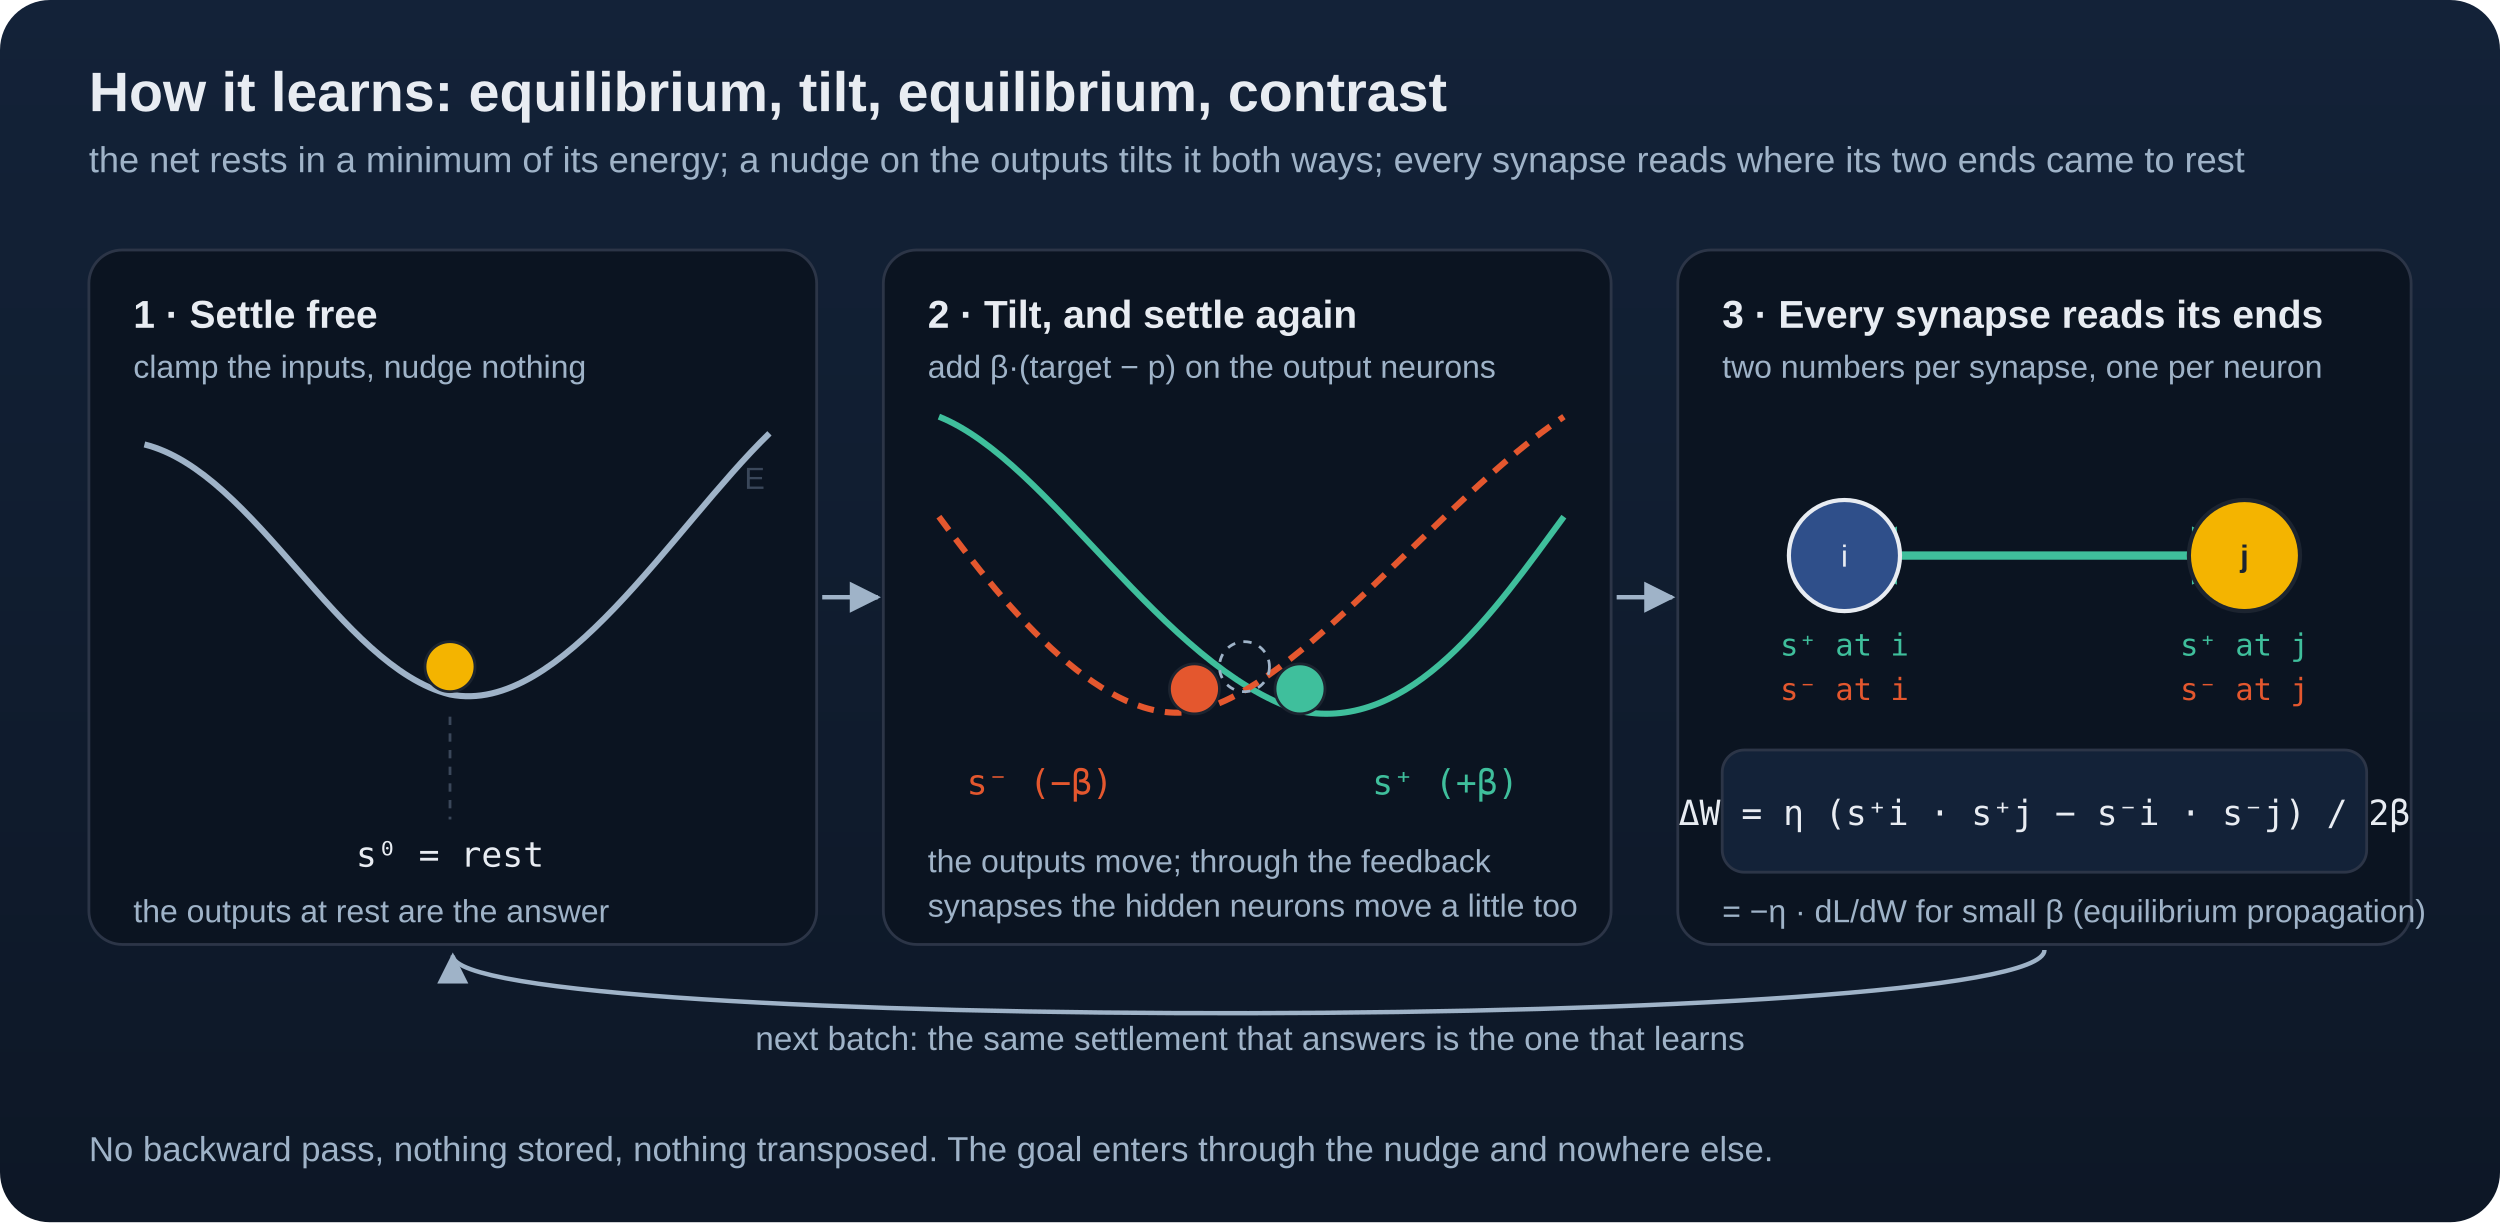
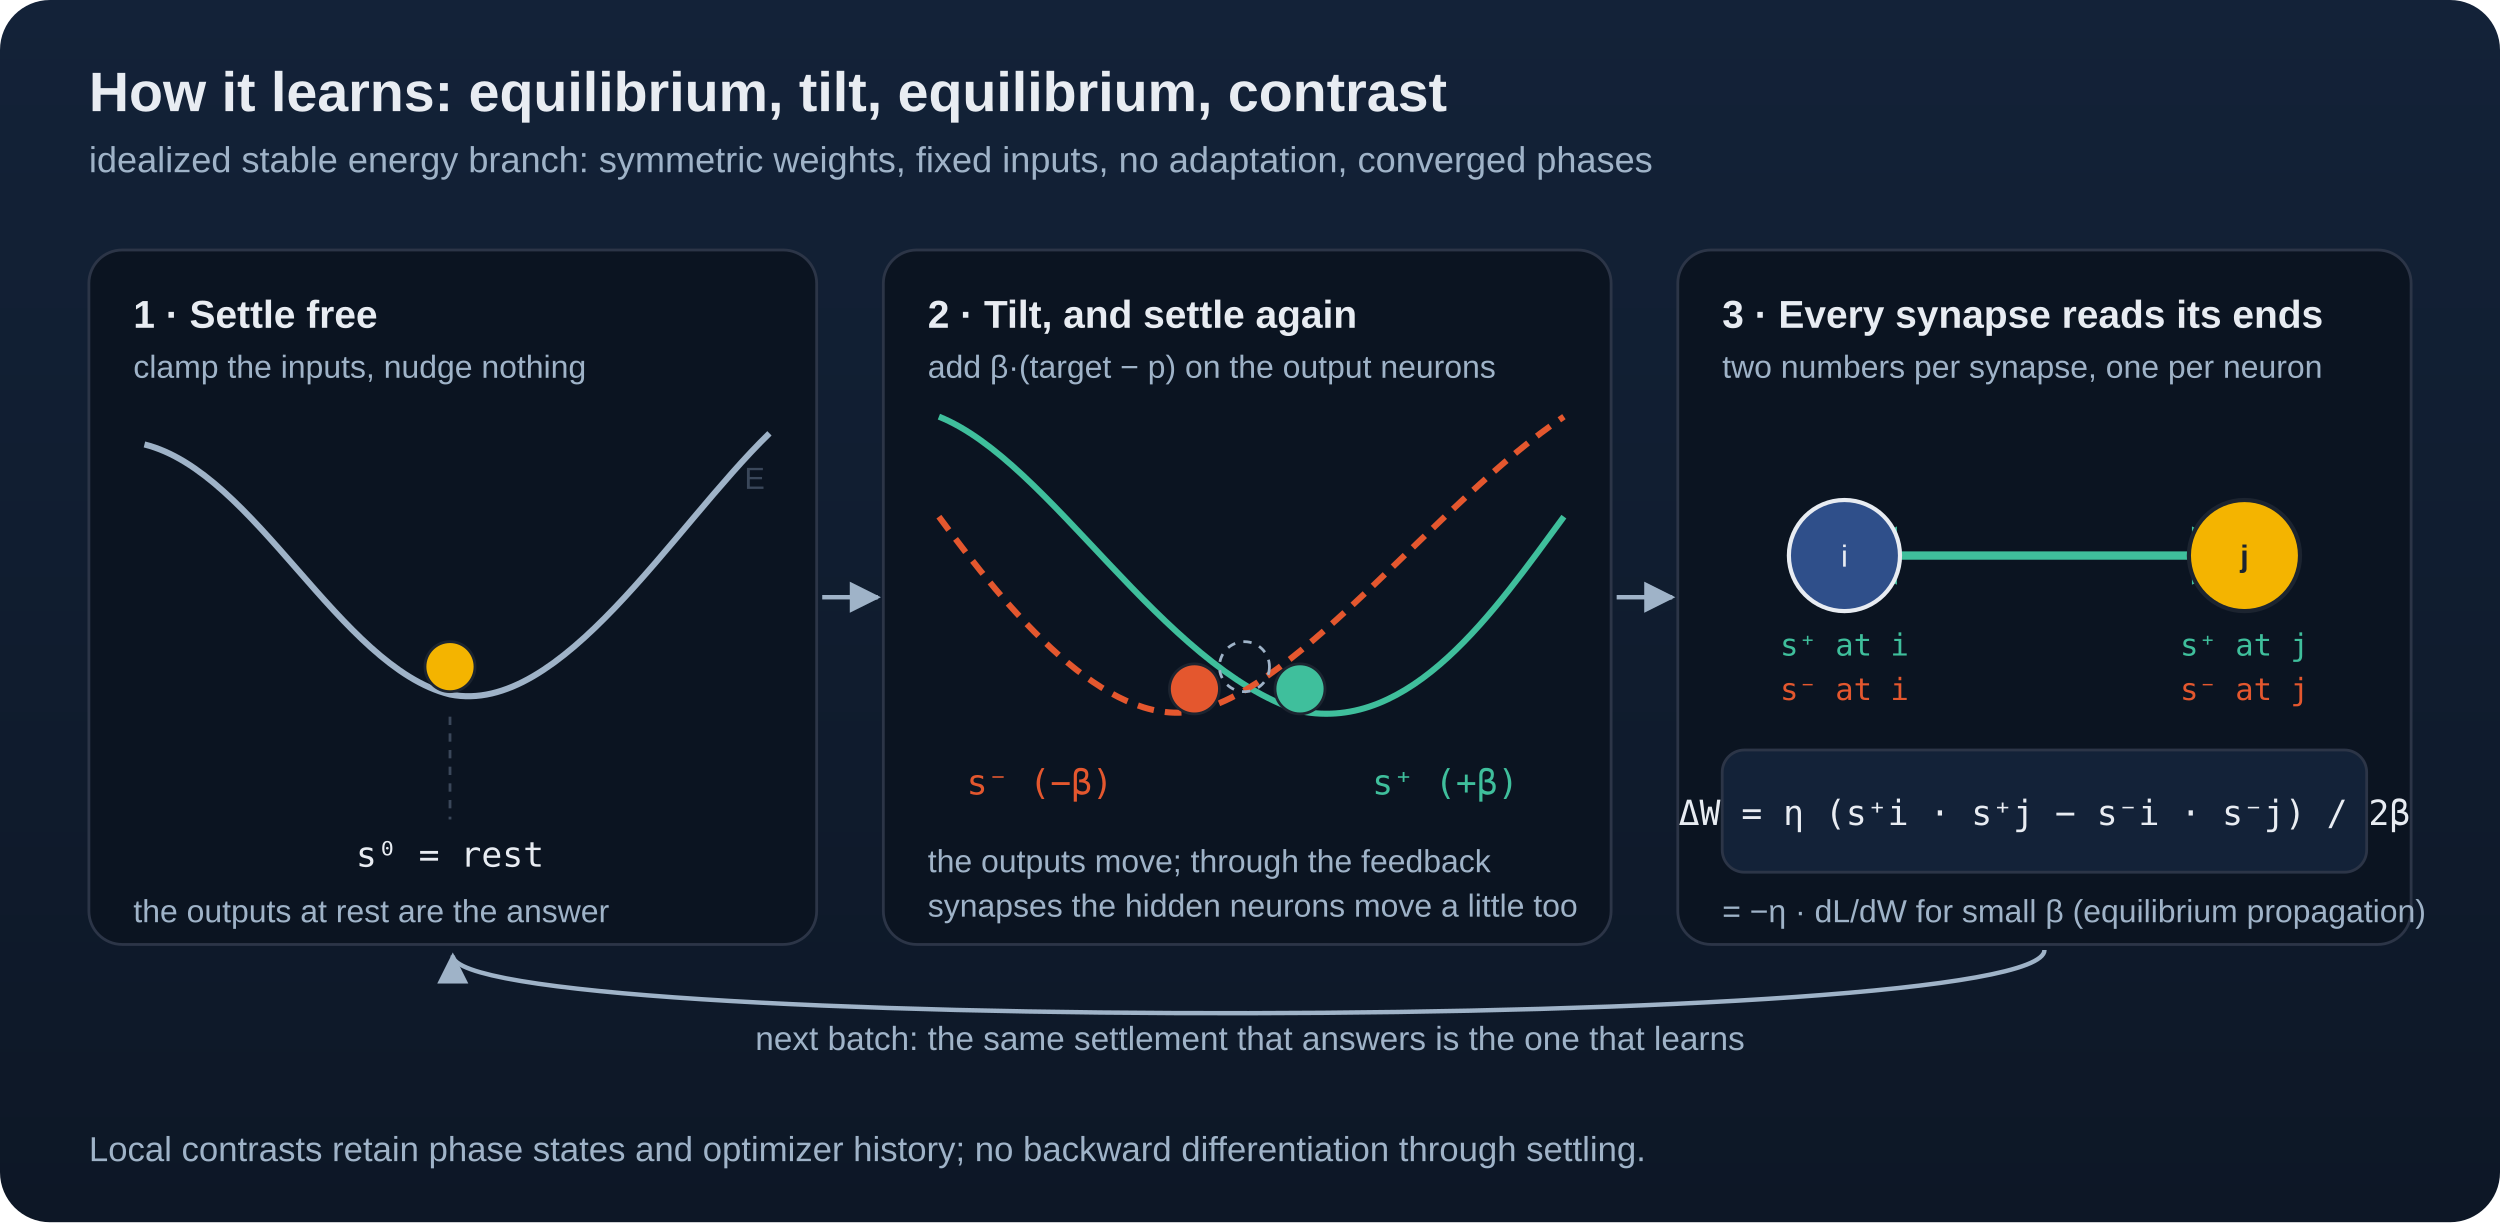
<svg xmlns="http://www.w3.org/2000/svg" width="900" height="440" viewBox="0 0 900 440" font-family="Manrope, Helvetica Neue, Arial, sans-serif">
  <defs>
    <marker id="a" viewBox="0 0 10 10" refX="9" refY="5" markerWidth="7" markerHeight="7" orient="auto-start-reverse">
      <path d="M 0 0 L 10 5 L 0 10 z" fill="#9fb3c8" />
    </marker>
    <marker id="g" viewBox="0 0 10 10" refX="9" refY="5" markerWidth="7" markerHeight="7" orient="auto-start-reverse">
      <path d="M 0 0 L 10 5 L 0 10 z" fill="#3fbf9c" />
    </marker>
    <marker id="r" viewBox="0 0 10 10" refX="9" refY="5" markerWidth="7" markerHeight="7" orient="auto-start-reverse">
      <path d="M 0 0 L 10 5 L 0 10 z" fill="#e4572e" />
    </marker>
    <linearGradient id="panel" x1="0" y1="0" x2="0" y2="1">
      <stop offset="0" stop-color="#132238" />
      <stop offset="1" stop-color="#0d1726" />
    </linearGradient>
  </defs>
  <rect x="0" y="0" width="900" height="440" rx="18" fill="url(#panel)" />
  <text x="32" y="40" fill="#e8ecf2" font-size="20" font-weight="700">How it learns: equilibrium, tilt, equilibrium, contrast</text>
-   <text x="32" y="62" fill="#9fb3c8" font-size="13">the net rests in a minimum of its energy; a nudge on the outputs tilts it both ways; every synapse reads where its two ends came to rest</text>
+   <text x="32" y="62" fill="#9fb3c8" font-size="13">idealized stable energy branch: symmetric weights, fixed inputs, no adaptation, converged phases</text>
  <g transform="translate(32,90)">
    <rect x="0" y="0" width="262" height="250" rx="12" fill="#0b1421" stroke="#2c3547" />
    <text x="16" y="28" fill="#e8ecf2" font-size="14" font-weight="700">1 · Settle free</text>
    <text x="16" y="46" fill="#9fb3c8" font-size="11.5">clamp the inputs, nudge nothing</text>
    <path d="M 20 70 C 60 80, 90 150, 130 160 C 170 168, 210 100, 245 66" fill="none" stroke="#9fb3c8" stroke-width="2.2" />
    <line x1="130" y1="168" x2="130" y2="205" stroke="#3a475a" stroke-dasharray="3 3" />
    <circle cx="130" cy="150" r="9" fill="#f4b400" stroke="#1c2430" />
    <text x="130" y="222" fill="#e8ecf2" font-size="12.5" text-anchor="middle" font-family="JetBrains Mono, Menlo, monospace">s⁰ = rest</text>
    <text x="16" y="242" fill="#9fb3c8" font-size="11.5">the outputs at rest are the answer</text>
    <text x="236" y="86" fill="#3a475a" font-size="11">E</text>
  </g>
  <g transform="translate(318,90)">
    <rect x="0" y="0" width="262" height="250" rx="12" fill="#0b1421" stroke="#2c3547" />
    <text x="16" y="28" fill="#e8ecf2" font-size="14" font-weight="700">2 · Tilt, and settle again</text>
    <text x="16" y="46" fill="#9fb3c8" font-size="11.5">add β·(target − p) on the output neurons</text>
    <path d="M 20 60 C 60 76, 100 150, 150 166 C 190 174, 220 130, 245 96" fill="none" stroke="#3fbf9c" stroke-width="2.2" />
    <path d="M 20 96 C 45 130, 80 172, 112 166 C 150 158, 200 90, 245 60" fill="none" stroke="#e4572e" stroke-width="2.2" stroke-dasharray="6 4" />
    <circle cx="130" cy="150" r="9" fill="none" stroke="#9fb3c8" stroke-dasharray="3 3" />
    <circle cx="150" cy="158" r="9" fill="#3fbf9c" stroke="#1c2430" />
    <circle cx="112" cy="158" r="9" fill="#e4572e" stroke="#1c2430" />
    <text x="176" y="196" fill="#3fbf9c" font-size="12.5" font-family="JetBrains Mono, Menlo, monospace">s⁺  (+β)</text>
    <text x="30" y="196" fill="#e4572e" font-size="12.5" font-family="JetBrains Mono, Menlo, monospace">s⁻  (−β)</text>
    <text x="16" y="224" fill="#9fb3c8" font-size="11.5">the outputs move; through the feedback</text>
    <text x="16" y="240" fill="#9fb3c8" font-size="11.5">synapses the hidden neurons move a little too</text>
  </g>
  <g transform="translate(604,90)">
    <rect x="0" y="0" width="264" height="250" rx="12" fill="#0b1421" stroke="#2c3547" />
    <text x="16" y="28" fill="#e8ecf2" font-size="14" font-weight="700">3 · Every synapse reads its ends</text>
    <text x="16" y="46" fill="#9fb3c8" font-size="11.5">two numbers per synapse, one per neuron</text>
    <line x1="60" y1="110" x2="204" y2="110" stroke="#3fbf9c" stroke-width="3" marker-start="url(#g)" marker-end="url(#g)" />
    <circle cx="60" cy="110" r="20" fill="#2f4f8a" stroke="#e8ecf2" stroke-width="1.5" />
    <circle cx="204" cy="110" r="20" fill="#f4b400" stroke="#1c2430" stroke-width="1.5" />
    <text x="60" y="114" fill="#e8ecf2" font-size="11" text-anchor="middle">i</text>
    <text x="204" y="114" fill="#1c2430" font-size="11" text-anchor="middle" font-weight="700">j</text>
    <g font-family="JetBrains Mono, Menlo, monospace" font-size="11" text-anchor="middle">
      <text x="60" y="146" fill="#3fbf9c">s⁺ at i</text>
      <text x="60" y="162" fill="#e4572e">s⁻ at i</text>
      <text x="204" y="146" fill="#3fbf9c">s⁺ at j</text>
      <text x="204" y="162" fill="#e4572e">s⁻ at j</text>
    </g>
    <rect x="16" y="180" width="232" height="44" rx="8" fill="#132238" stroke="#2c3547" />
    <text x="132" y="207" fill="#e8ecf2" font-size="12.5" text-anchor="middle" font-family="JetBrains Mono, Menlo, monospace">ΔW = η (s⁺i · s⁺j − s⁻i · s⁻j) / 2β</text>
    <text x="16" y="242" fill="#9fb3c8" font-size="11.5">= −η · dL/dW for small β (equilibrium propagation)</text>
  </g>
  <g stroke="#9fb3c8" stroke-width="1.6" marker-end="url(#a)" fill="none">
    <line x1="296" y1="215" x2="316" y2="215" />
    <line x1="582" y1="215" x2="602" y2="215" />
    <path d="M 736 342 C 736 372, 163 372, 163 344" />
  </g>
  <text x="450" y="378" fill="#9fb3c8" font-size="12" text-anchor="middle">next batch: the same settlement that answers is the one that learns</text>
-   <text x="32" y="418" fill="#9fb3c8" font-size="12.5">No backward pass, nothing stored, nothing transposed. The goal enters through the nudge and nowhere else.</text>
+   <text x="32" y="418" fill="#9fb3c8" font-size="12.5">Local contrasts retain phase states and optimizer history; no backward differentiation through settling.</text>
</svg>
